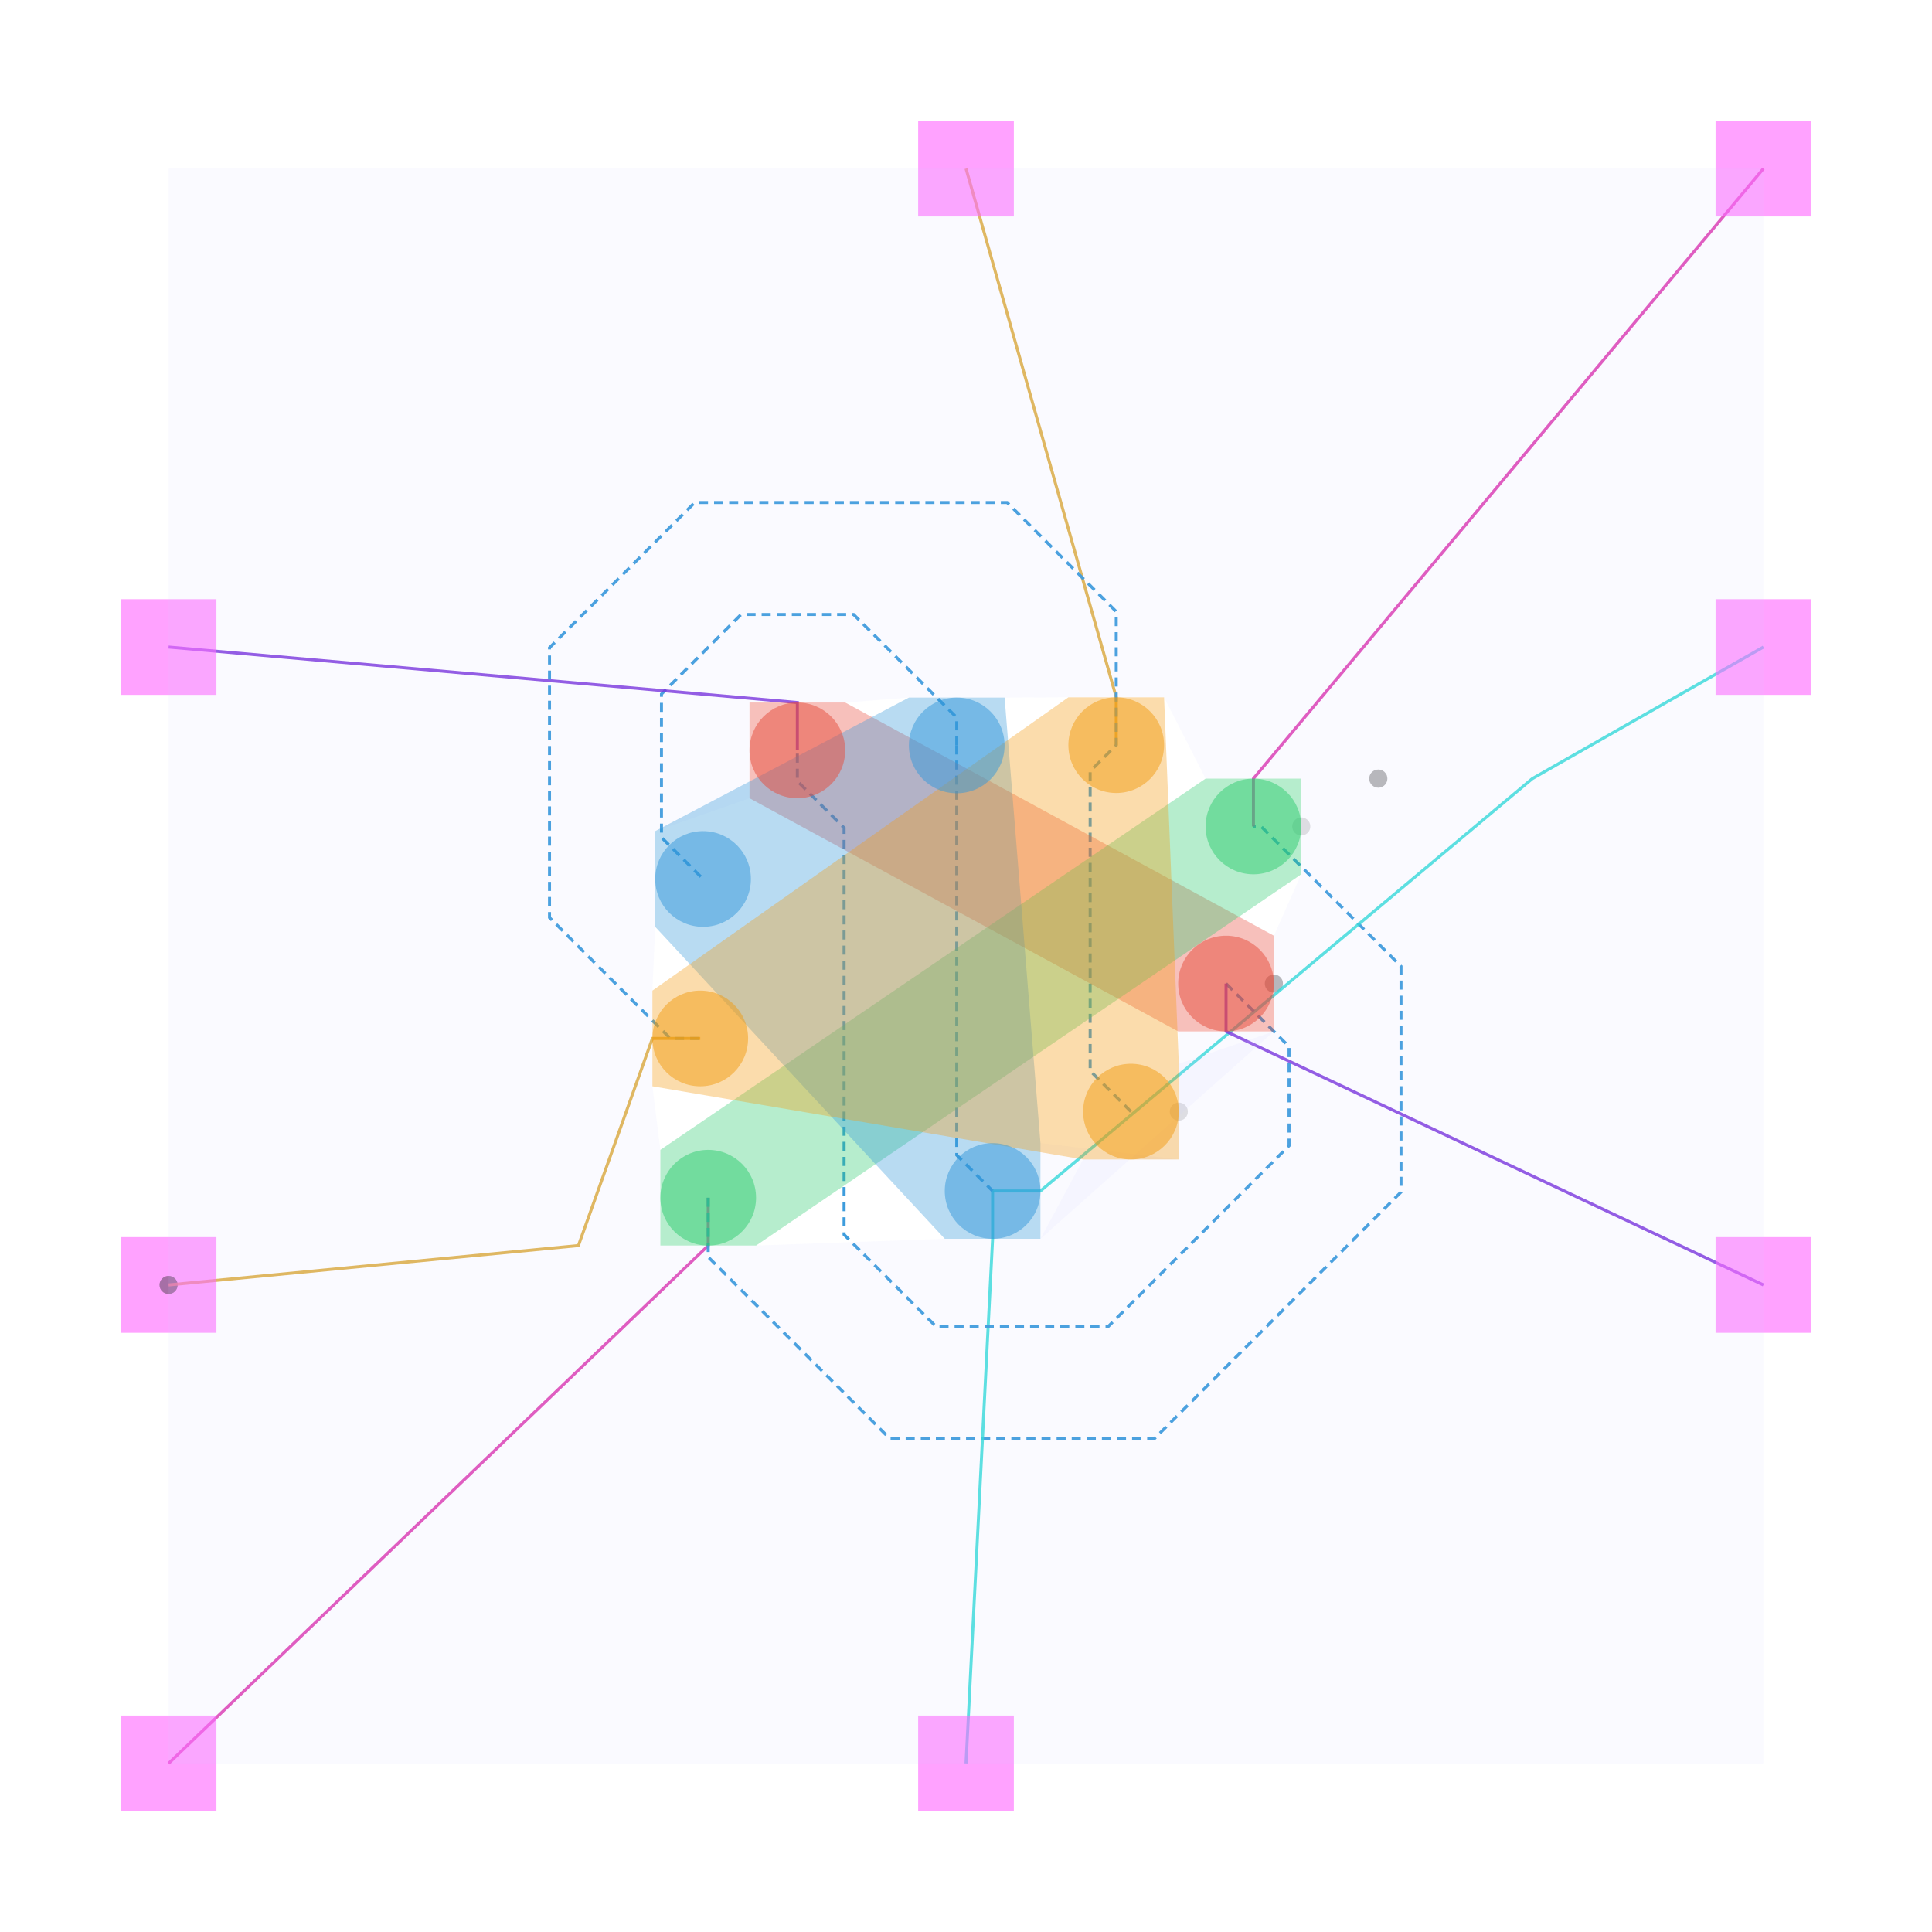
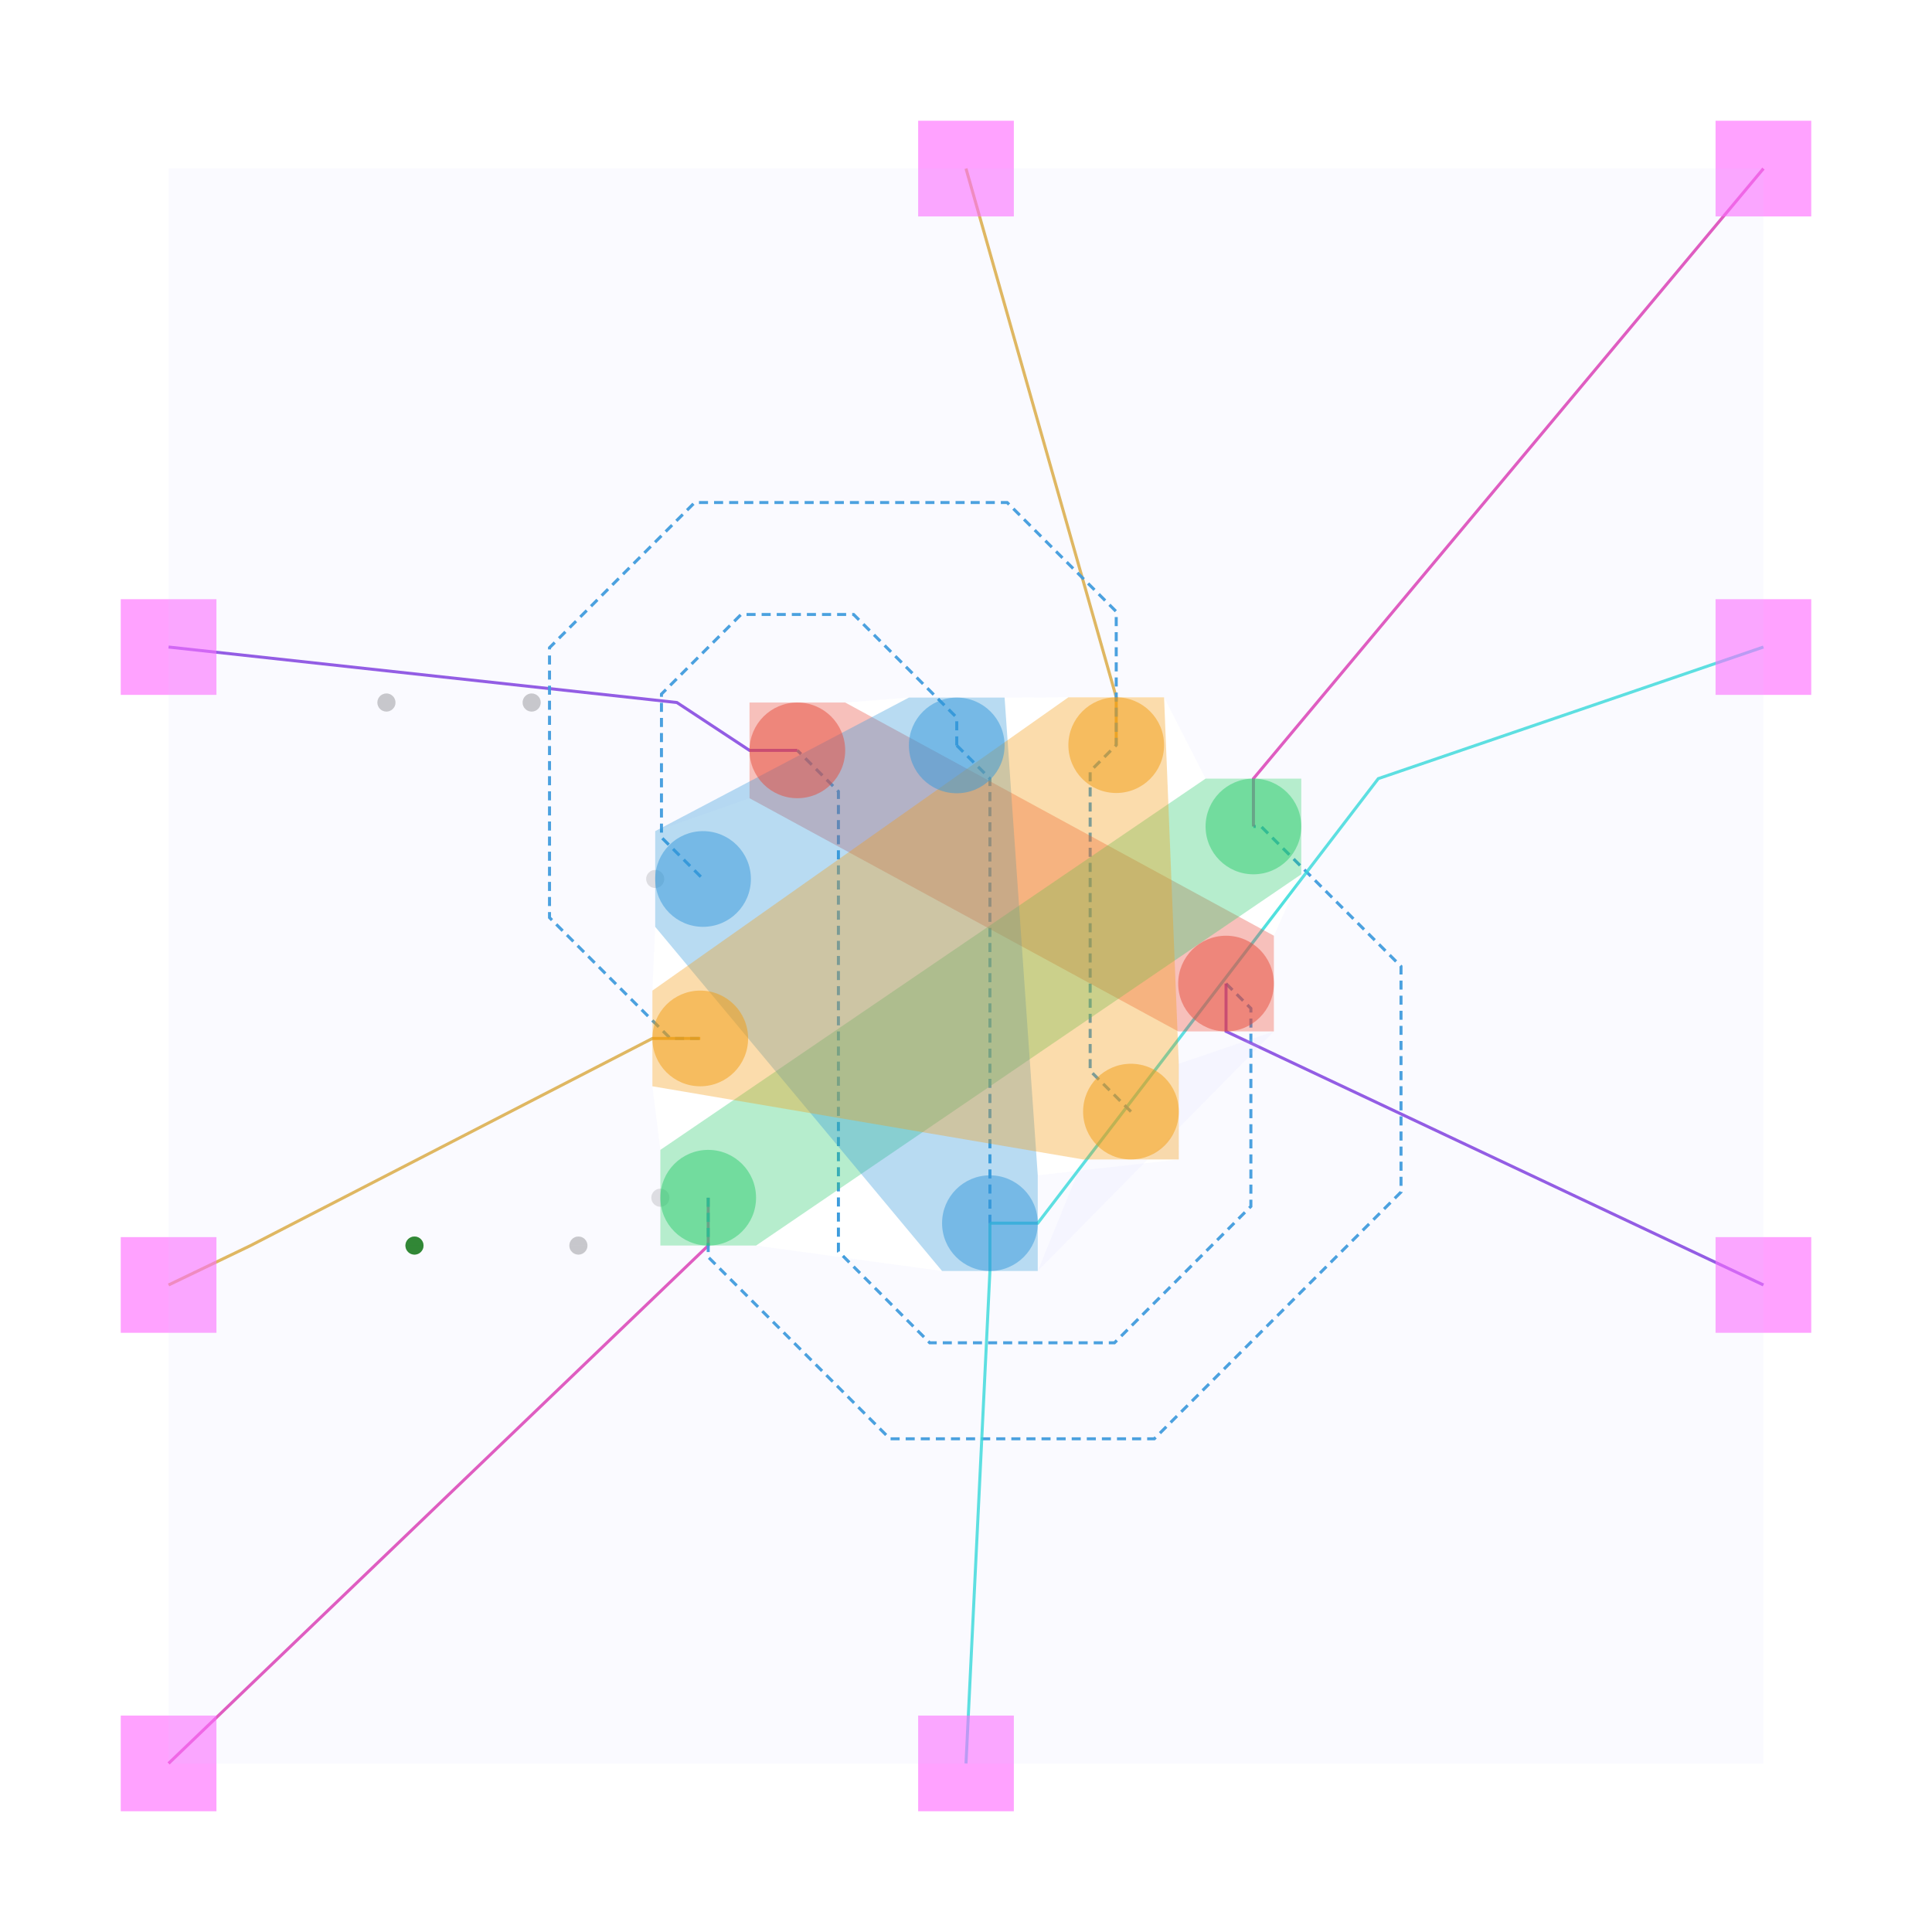
<svg xmlns="http://www.w3.org/2000/svg" width="640" height="640" viewBox="0 0 640 640">
  <rect width="100%" height="100%" fill="white" />
  <g>
-     <circle data-type="point" data-label="conn:B:end-port g: 17.93 h: 0.00 f: 17.93" data-x="-2.5" data-y="-1" cx="55.849" cy="425.66" r="3" fill="green" />
+     <circle data-type="point" data-label="via:B-L_1 g: 3.82 h: 1.00 f: 4.37" data-x="-1.729111" data-y="-0.876499" cx="137.301" cy="412.611" r="3" fill="green" />
  </g>
  <g>
-     <circle data-type="point" data-label="conn:B:end-port g: 17.93 h: 0.00 f: 17.93" data-x="-2.5" data-y="-1" cx="55.849" cy="425.66" r="3" fill="rgba(128, 128, 128, 0.25)" />
+     <circle data-type="point" data-label="via:B-L_2 g: 3.82 h: 1.00 f: 4.37" data-x="-1.215185" data-y="-0.876499" cx="191.603" cy="412.611" r="3" fill="rgba(128, 128, 128, 0.25)" />
  </g>
  <g>
-     <circle data-type="point" data-label="via:net1-R g: 17.13 h: 2.00 f: 18.23" data-x="0.965244" data-y="-0.05508099999999999" cx="421.988" cy="325.82" r="3" fill="rgba(128, 128, 128, 0.25)" />
+     <circle data-type="point" data-label="via:B-L_1 g: 3.88 h: 1.00 f: 4.44" data-x="-1.729111" data-y="-0.876499" cx="137.301" cy="412.611" r="3" fill="rgba(128, 128, 128, 0.25)" />
  </g>
  <g>
-     <circle data-type="point" data-label="via:net1-R g: 17.16 h: 2.00 f: 18.27" data-x="0.965244" data-y="-0.05508099999999999" cx="421.988" cy="325.82" r="3" fill="rgba(128, 128, 128, 0.25)" />
+     <circle data-type="point" data-label="via:B-L_2 g: 3.88 h: 1.00 f: 4.44" data-x="-1.215185" data-y="-0.876499" cx="191.603" cy="412.611" r="3" fill="rgba(128, 128, 128, 0.25)" />
  </g>
  <g>
-     <circle data-type="point" data-label="via:net1-R g: 17.16 h: 2.00 f: 18.27" data-x="0.965244" data-y="-0.05508099999999999" cx="421.988" cy="325.82" r="3" fill="rgba(128, 128, 128, 0.25)" />
+     <circle data-type="point" data-label="via:net3-L g: 3.75 h: 2.00 f: 4.85" data-x="-0.958222" data-y="-0.726499" cx="218.754" cy="396.762" r="3" fill="rgba(128, 128, 128, 0.25)" />
  </g>
  <g>
-     <circle data-type="point" data-label="via:T-R_0 g: 17.39 h: 2.00 f: 18.49" data-x="1.2926191666666667" data-y="0.587488" cx="456.579" cy="257.926" r="3" fill="rgba(128, 128, 128, 0.25)" />
+     <circle data-type="point" data-label="via:net4-L g: 3.78 h: 2.00 f: 4.88" data-x="-0.974388" data-y="0.272808" cx="217.046" cy="291.175" r="3" fill="rgba(128, 128, 128, 0.25)" />
  </g>
  <g>
-     <circle data-type="point" data-label="via:T-R_0 g: 18.13 h: 2.00 f: 19.24" data-x="1.2926191666666667" data-y="0.587488" cx="456.579" cy="257.926" r="3" fill="rgba(128, 128, 128, 0.25)" />
+     <circle data-type="point" data-label="via:T-L_2 g: 3.82 h: 2.00 f: 4.92" data-x="-1.361726875" data-y="0.826055" cx="176.119" cy="232.719" r="3" fill="rgba(128, 128, 128, 0.25)" />
  </g>
  <g>
-     <circle data-type="point" data-label="via:net3-R g: 18.25 h: 2.00 f: 19.36" data-x="1.051143" data-y="0.437488" cx="431.064" cy="273.775" r="3" fill="rgba(128, 128, 128, 0.25)" />
+     <circle data-type="point" data-label="via:T-L_1 g: 3.85 h: 2.00 f: 4.95" data-x="-1.817036125" data-y="0.826055" cx="128.011" cy="232.719" r="3" fill="rgba(128, 128, 128, 0.25)" />
  </g>
  <g>
-     <circle data-type="point" data-label="via:net5-R g: 18.39 h: 2.00 f: 19.50" data-x="0.667145" data-y="-0.456503" cx="390.491" cy="368.234" r="3" fill="rgba(128, 128, 128, 0.25)" />
+     <circle data-type="point" data-label="via:T-L_2 g: 4.14 h: 2.00 f: 5.25" data-x="-1.361726875" data-y="0.826055" cx="176.119" cy="232.719" r="3" fill="rgba(128, 128, 128, 0.25)" />
  </g>
  <g>
-     <circle data-type="point" data-label="via:T-R_0 g: 18.55 h: 2.00 f: 19.65" data-x="1.2926191666666667" data-y="0.587488" cx="456.579" cy="257.926" r="3" fill="rgba(128, 128, 128, 0.25)" />
+     <circle data-type="point" data-label="via:T-L_1 g: 4.18 h: 2.00 f: 5.28" data-x="-1.817036125" data-y="0.826055" cx="128.011" cy="232.719" r="3" fill="rgba(128, 128, 128, 0.25)" />
  </g>
  <g>
    <polyline data-points="-2.5,-2.5 -0.808222,-0.876499 -0.808222,-0.726499" data-type="line" data-label="" points="55.849,584.151 234.603,412.611 234.603,396.762" fill="none" stroke="hsla(316, 70%, 50%, 0.8)" stroke-width="1px" />
  </g>
  <g>
    <polyline data-points="-0.808222,-0.726499 -0.808222,-0.912474 -0.238422,-1.482274 0.590217,-1.482274 1.36382,-0.708672 1.36382,-0.001202 0.92513,0.437488 0.901143,0.437488" data-type="line" data-label="" points="234.603,396.762 234.603,416.412 294.808,476.618 382.363,476.618 464.102,394.879 464.102,320.127 417.75,273.775 415.215,273.775" fill="none" stroke="rgba(52, 152, 219, 0.95)" stroke-width="1px" stroke-dasharray="3 2" />
  </g>
  <g>
    <polyline data-points="0.901143,0.437488 0.901143,0.587488 2.5,2.5" data-type="line" data-label="" points="415.215,273.775 415.215,257.926 584.151,55.849" fill="none" stroke="hsla(316, 70%, 50%, 0.8)" stroke-width="1px" />
  </g>
  <g>
-     <polyline data-points="0,-2.5 0.083422,-0.855274 0.083422,-0.705274" data-type="line" data-label="" points="320,584.151 328.814,410.369 328.814,394.52" fill="none" stroke="hsla(179, 70%, 50%, 0.8)" stroke-width="1px" />
+     <polyline data-points="0,-2.5 0.07499999999999998,-0.9562740000000001 0.075,-0.806274" data-type="line" data-label="" points="320,584.151 327.925,421.04 327.925,405.191" fill="none" stroke="hsla(179, 70%, 50%, 0.8)" stroke-width="1px" />
  </g>
  <g>
-     <polyline data-points="-0.029,0.691542 -0.029,-0.592852 0.083422,-0.705274" data-type="line" data-label="" points="316.936,246.931 316.936,382.641 328.814,394.52" fill="none" stroke="rgba(52, 152, 219, 0.95)" stroke-width="1px" stroke-dasharray="3 2" />
+     <polyline data-points="-0.029,0.691542 0.075,0.587542 0.075,-0.806274" data-type="line" data-label="" points="316.936,246.931 327.925,257.92 327.925,405.191" fill="none" stroke="rgba(52, 152, 219, 0.95)" stroke-width="1px" stroke-dasharray="3 2" />
  </g>
  <g>
    <polyline data-points="-0.029,0.691542 -0.029,0.778747 -0.352308,1.102055 -0.705218,1.102055 -0.954763,0.85251 -0.954763,0.403183 -0.824388,0.272808" data-type="line" data-label="" points="316.936,246.931 316.936,237.717 282.775,203.556 245.486,203.556 219.119,229.923 219.119,277.4 232.895,291.175" fill="none" stroke="rgba(52, 152, 219, 0.95)" stroke-width="1px" stroke-dasharray="3 2" />
  </g>
  <g>
-     <polyline data-points="0.083422,-0.705274 0.233422,-0.705274 1.7755714999999999,0.587488 2.5,0.9999999999999998" data-type="line" data-label="" points="328.814,394.52 344.663,394.52 507.608,257.926 584.151,214.34" fill="none" stroke="hsla(179, 70%, 50%, 0.8)" stroke-width="1px" />
+     <polyline data-points="0.075,-0.806274 0.22499999999999998,-0.806274 1.2926191666666667,0.587488 2.5,0.9999999999999998" data-type="line" data-label="" points="327.925,405.191 343.774,405.191 456.579,257.926 584.151,214.34" fill="none" stroke="hsla(179, 70%, 50%, 0.8)" stroke-width="1px" />
  </g>
  <g>
-     <polyline data-points="-2.5,1 -0.528763,0.826055 -0.528763,0.676055" data-type="line" data-label="" points="55.849,214.34 264.131,232.719 264.131,248.568" fill="none" stroke="hsla(265, 70%, 50%, 0.8)" stroke-width="1px" />
+     <polyline data-points="-2.5,1 -0.906417625,0.826055 -0.678763,0.676055 -0.528763,0.676055" data-type="line" data-label="" points="55.849,214.34 224.228,232.719 248.282,248.568 264.131,248.568" fill="none" stroke="hsla(265, 70%, 50%, 0.8)" stroke-width="1px" />
  </g>
  <g>
-     <polyline data-points="0.815244,-0.055081 1.01282,-0.252657 1.01282,-0.563283 0.444829,-1.131274 -0.093033,-1.131274 -0.382222,-0.842085 -0.382222,0.433097 -0.528763,0.579638 -0.528763,0.676055" data-type="line" data-label="" points="406.139,325.82 427.015,346.696 427.015,379.517 367.001,439.531 310.17,439.531 279.614,408.975 279.614,274.239 264.131,258.755 264.131,248.568" fill="none" stroke="rgba(52, 152, 219, 0.95)" stroke-width="1px" stroke-dasharray="3 2" />
+     <polyline data-points="0.815244,-0.055081 0.893145,-0.132982 0.893145,-0.753669 0.465539,-1.181274 -0.113744,-1.181274 -0.4,-0.895018 -0.4,0.547292 -0.528763,0.676055" data-type="line" data-label="" points="406.139,325.82 414.37,334.051 414.37,399.633 369.189,444.814 307.982,444.814 277.736,414.568 277.736,262.173 264.131,248.568" fill="none" stroke="rgba(52, 152, 219, 0.95)" stroke-width="1px" stroke-dasharray="3 2" />
  </g>
  <g>
-     <polyline data-points="0.815244,-0.055081 0.815244,-0.20508099999999999 2.5,-1.0000000000000002" data-type="line" data-label="" points="406.139,325.82 406.139,341.669 584.151,425.66" fill="none" stroke="hsla(265, 70%, 50%, 0.8)" stroke-width="1px" />
+     <polyline data-points="0.815244,-0.055081 0.815244,-0.20508099999999999 2.5,-1" data-type="line" data-label="" points="406.139,325.82 406.139,341.669 584.151,425.66" fill="none" stroke="hsla(265, 70%, 50%, 0.8)" stroke-width="1px" />
  </g>
  <g>
    <polyline data-points="0,2.5 0.471002,0.842404 0.471002,0.692404" data-type="line" data-label="" points="320,55.849 369.766,230.991 369.766,246.84" fill="none" stroke="hsla(42, 70%, 50%, 0.8)" stroke-width="1px" />
  </g>
  <g>
    <polyline data-points="0.517145,-0.456503 0.389244,-0.328602 0.389244,0.610646 0.471002,0.692404 0.471002,1.111132 0.129079,1.453055 -0.850606,1.453055 -1.305763,0.997899 -1.305763,0.151728 -0.926917,-0.227118 -0.833162,-0.227118" data-type="line" data-label="" points="374.642,368.234 361.128,354.72 361.128,255.479 369.766,246.84 369.766,202.597 333.639,166.47 230.125,166.47 182.033,214.562 182.033,303.968 222.062,343.997 231.968,343.997" fill="none" stroke="rgba(52, 152, 219, 0.95)" stroke-width="1px" stroke-dasharray="3 2" />
  </g>
  <g>
-     <polyline data-points="-0.833162,-0.227118 -0.983162,-0.227118 -1.215185,-0.876499 -2.5,-1" data-type="line" data-label="" points="231.968,343.997 216.119,343.997 191.603,412.611 55.849,425.66" fill="none" stroke="hsla(42, 70%, 50%, 0.8)" stroke-width="1px" />
+     <polyline data-points="-0.833162,-0.227118 -0.983162,-0.227118 -2.243037,-0.876499 -2.5,-1" data-type="line" data-label="" points="231.968,343.997 216.119,343.997 83,412.611 55.849,425.66" fill="none" stroke="hsla(42, 70%, 50%, 0.8)" stroke-width="1px" />
  </g>
  <g>
    <rect data-type="rect" data-label="" data-x="-2.5" data-y="1" x="40" y="198.491" width="31.698" height="31.698" fill="rgba(255, 100, 255, 0.6)" stroke="black" stroke-width="0.009" />
  </g>
  <g>
    <rect data-type="rect" data-label="" data-x="2.5" data-y="-1" x="568.302" y="409.811" width="31.698" height="31.698" fill="rgba(255, 100, 255, 0.6)" stroke="black" stroke-width="0.009" />
  </g>
  <g>
    <rect data-type="rect" data-label="" data-x="0" data-y="2.5" x="304.151" y="40" width="31.698" height="31.698" fill="rgba(255, 100, 255, 0.6)" stroke="black" stroke-width="0.009" />
  </g>
  <g>
    <rect data-type="rect" data-label="" data-x="-2.5" data-y="-1" x="40" y="409.811" width="31.698" height="31.698" fill="rgba(255, 100, 255, 0.6)" stroke="black" stroke-width="0.009" />
  </g>
  <g>
    <rect data-type="rect" data-label="" data-x="0" data-y="-2.5" x="304.151" y="568.302" width="31.698" height="31.698" fill="rgba(255, 100, 255, 0.6)" stroke="black" stroke-width="0.009" />
  </g>
  <g>
    <rect data-type="rect" data-label="" data-x="2.5" data-y="1" x="568.302" y="198.491" width="31.698" height="31.698" fill="rgba(255, 100, 255, 0.6)" stroke="black" stroke-width="0.009" />
  </g>
  <g>
    <rect data-type="rect" data-label="" data-x="-2.5" data-y="-2.5" x="40" y="568.302" width="31.698" height="31.698" fill="rgba(255, 100, 255, 0.6)" stroke="black" stroke-width="0.009" />
  </g>
  <g>
    <rect data-type="rect" data-label="" data-x="2.5" data-y="2.5" x="568.302" y="40" width="31.698" height="31.698" fill="rgba(255, 100, 255, 0.6)" stroke="black" stroke-width="0.009" />
  </g>
  <g>
    <polygon data-type="polygon" data-label="" data-points="-2.5,2.5 2.5,2.5 2.5,0.587488 1.051143,0.587488 1.051143,0.587488 0.751143,0.587488 0.6210019999999999,0.842404 0.321002,0.842404 0.121,0.841542 -0.179,0.841542 -0.37876299999999996,0.826055 -0.678763,0.826055 -0.678763,0.826055 -2.5,0.826055" points="55.849,55.849 584.151,55.849 584.151,257.926 431.064,257.926 431.064,257.926 399.366,257.926 385.615,230.991 353.917,230.991 332.785,231.082 301.087,231.082 279.98,232.719 248.282,232.719 248.282,232.719 55.849,232.719" fill="rgba(200, 200, 255, 0.1)" stroke="black" stroke-width="0.009" />
  </g>
  <g>
-     <polygon data-type="polygon" data-label="" data-points="-2.5,-2.5 2.5,-2.5 2.5,-0.855274 0.233422,-0.855274 0.965244,-0.20508099999999999 0.665244,-0.20508099999999999 0.667145,-0.606503 0.36714499999999994,-0.606503 0.233422,-0.855274 -0.066578,-0.855274 -0.658222,-0.876499 -0.958222,-0.876499 -0.958222,-0.876499 -2.5,-0.876499" points="55.849,584.151 584.151,584.151 584.151,410.369 344.663,410.369 421.988,341.669 390.29,341.669 390.491,384.083 358.793,384.083 344.663,410.369 312.965,410.369 250.452,412.611 218.754,412.611 218.754,412.611 55.849,412.611" fill="rgba(200, 200, 255, 0.1)" stroke="black" stroke-width="0.009" />
+     <polygon data-type="polygon" data-label="" data-points="-2.5,-2.5 2.5,-2.5 2.5,-0.9562740000000001 0.22499999999999998,-0.9562740000000001 0.965244,-0.20508099999999999 0.665244,-0.20508099999999999 0.667145,-0.606503 0.36714499999999994,-0.606503 0.22499999999999998,-0.9562740000000001 -0.075,-0.9562740000000001 -0.658222,-0.876499 -0.958222,-0.876499 -0.958222,-0.876499 -2.5,-0.876499" points="55.849,584.151 584.151,584.151 584.151,421.04 343.774,421.04 421.988,341.669 390.29,341.669 390.491,384.083 358.793,384.083 343.774,421.04 312.075,421.04 250.452,412.611 218.754,412.611 218.754,412.611 55.849,412.611" fill="rgba(200, 200, 255, 0.1)" stroke="black" stroke-width="0.009" />
  </g>
  <g>
    <polygon data-type="polygon" data-label="" data-points="-2.5,-0.876499 -0.958222,-0.876499 -0.958222,-0.876499 -0.958222,-0.576499 -0.983162,-0.37711799999999995 -0.983162,-0.07711799999999999 -0.974388,0.122808 -0.974388,0.42280799999999996 -0.678763,0.5260549999999999 -0.678763,0.826055 -2.5,0.826055" points="55.849,412.611 218.754,412.611 218.754,412.611 218.754,380.913 216.119,359.846 216.119,328.148 217.046,307.024 217.046,275.326 248.282,264.417 248.282,232.719 55.849,232.719" fill="rgba(200, 200, 255, 0.1)" stroke="black" stroke-width="0.009" />
  </g>
  <g>
-     <polygon data-type="polygon" data-label="" data-points="2.5,-0.855274 0.233422,-0.855274 0.233422,-0.855274 0.233422,-0.5552739999999999 0.667145,-0.606503 0.667145,-0.30650299999999997 0.965244,-0.20508099999999999 0.965244,0.094919 1.051143,0.28748799999999997 1.051143,0.587488 2.5,0.587488" points="584.151,410.369 344.663,410.369 344.663,410.369 344.663,378.67 390.491,384.083 390.491,352.385 421.988,341.669 421.988,309.971 431.064,289.624 431.064,257.926 584.151,257.926" fill="rgba(200, 200, 255, 0.1)" stroke="black" stroke-width="0.009" />
+     <polygon data-type="polygon" data-label="" data-points="2.5,-0.9562740000000001 0.22499999999999998,-0.9562740000000001 0.22499999999999998,-0.9562740000000001 0.22499999999999998,-0.656274 0.667145,-0.606503 0.667145,-0.30650299999999997 0.965244,-0.20508099999999999 0.965244,0.094919 1.051143,0.28748799999999997 1.051143,0.587488 2.5,0.587488" points="584.151,421.04 343.774,421.04 343.774,421.04 343.774,389.342 390.491,384.083 390.491,352.385 421.988,341.669 421.988,309.971 431.064,289.624 431.064,257.926 584.151,257.926" fill="rgba(200, 200, 255, 0.1)" stroke="black" stroke-width="0.009" />
  </g>
  <g>
    <polygon data-type="polygon" data-label="" data-points="-0.678763,0.826055 -0.37876299999999996,0.826055 0.965244,0.094919 0.965244,-0.20508099999999999 0.965244,-0.20508099999999999 0.665244,-0.20508099999999999 -0.678763,0.5260549999999999 -0.678763,0.826055" points="248.282,232.719 279.98,232.719 421.988,309.971 421.988,341.669 421.988,341.669 390.29,341.669 248.282,264.417 248.282,232.719" fill="rgba(231, 76, 60, 0.35)" stroke="black" stroke-width="0.009" />
  </g>
  <g>
    <polygon data-type="polygon" data-label="" data-points="0.751143,0.587488 1.051143,0.587488 1.051143,0.587488 1.051143,0.28748799999999997 -0.658222,-0.876499 -0.958222,-0.876499 -0.958222,-0.876499 -0.958222,-0.576499" points="399.366,257.926 431.064,257.926 431.064,257.926 431.064,289.624 250.452,412.611 218.754,412.611 218.754,412.611 218.754,380.913" fill="rgba(46, 204, 113, 0.35)" stroke="black" stroke-width="0.009" />
  </g>
  <g>
-     <polygon data-type="polygon" data-label="" data-points="-0.179,0.841542 0.121,0.841542 0.233422,-0.5552739999999999 0.233422,-0.855274 0.233422,-0.855274 -0.066578,-0.855274 -0.974388,0.122808 -0.974388,0.42280799999999996" points="301.087,231.082 332.785,231.082 344.663,378.67 344.663,410.369 344.663,410.369 312.965,410.369 217.046,307.024 217.046,275.326" fill="rgba(52, 152, 219, 0.35)" stroke="black" stroke-width="0.009" />
+     <polygon data-type="polygon" data-label="" data-points="-0.179,0.841542 0.121,0.841542 0.22499999999999998,-0.656274 0.22499999999999998,-0.9562740000000001 0.22499999999999998,-0.9562740000000001 -0.075,-0.9562740000000001 -0.974388,0.122808 -0.974388,0.42280799999999996" points="301.087,231.082 332.785,231.082 343.774,389.342 343.774,421.04 343.774,421.04 312.075,421.04 217.046,307.024 217.046,275.326" fill="rgba(52, 152, 219, 0.35)" stroke="black" stroke-width="0.009" />
  </g>
  <g>
    <polygon data-type="polygon" data-label="" data-points="0.321002,0.842404 0.6210019999999999,0.842404 0.667145,-0.30650299999999997 0.667145,-0.606503 0.667145,-0.606503 0.36714499999999994,-0.606503 -0.983162,-0.37711799999999995 -0.983162,-0.07711799999999999" points="353.917,230.991 385.615,230.991 390.491,352.385 390.491,384.083 390.491,384.083 358.793,384.083 216.119,359.846 216.119,328.148" fill="rgba(243, 156, 18, 0.35)" stroke="black" stroke-width="0.009" />
  </g>
  <circle data-type="circle" data-label="" data-x="0.815244" data-y="-0.055081" cx="406.139" cy="325.82" r="15.849" fill="rgba(231, 76, 60, 0.5)" stroke="black" stroke-width="0.009" />
  <circle data-type="circle" data-label="" data-x="-0.528763" data-y="0.676055" cx="264.131" cy="248.568" r="15.849" fill="rgba(231, 76, 60, 0.5)" stroke="black" stroke-width="0.009" />
  <circle data-type="circle" data-label="" data-x="-0.808222" data-y="-0.726499" cx="234.603" cy="396.762" r="15.849" fill="rgba(46, 204, 113, 0.5)" stroke="black" stroke-width="0.009" />
  <circle data-type="circle" data-label="" data-x="0.901143" data-y="0.437488" cx="415.215" cy="273.775" r="15.849" fill="rgba(46, 204, 113, 0.5)" stroke="black" stroke-width="0.009" />
  <circle data-type="circle" data-label="" data-x="-0.029" data-y="0.691542" cx="316.936" cy="246.931" r="15.849" fill="rgba(52, 152, 219, 0.5)" stroke="black" stroke-width="0.009" />
  <circle data-type="circle" data-label="" data-x="-0.824388" data-y="0.272808" cx="232.895" cy="291.175" r="15.849" fill="rgba(52, 152, 219, 0.5)" stroke="black" stroke-width="0.009" />
-   <circle data-type="circle" data-label="" data-x="0.083422" data-y="-0.705274" cx="328.814" cy="394.52" r="15.849" fill="rgba(52, 152, 219, 0.5)" stroke="black" stroke-width="0.009" />
+   <circle data-type="circle" data-label="" data-x="0.075" data-y="-0.806274" cx="327.925" cy="405.191" r="15.849" fill="rgba(52, 152, 219, 0.5)" stroke="black" stroke-width="0.009" />
  <circle data-type="circle" data-label="" data-x="0.517145" data-y="-0.456503" cx="374.642" cy="368.234" r="15.849" fill="rgba(243, 156, 18, 0.5)" stroke="black" stroke-width="0.009" />
  <circle data-type="circle" data-label="" data-x="0.471002" data-y="0.692404" cx="369.766" cy="246.84" r="15.849" fill="rgba(243, 156, 18, 0.5)" stroke="black" stroke-width="0.009" />
  <circle data-type="circle" data-label="" data-x="-0.833162" data-y="-0.227118" cx="231.968" cy="343.997" r="15.849" fill="rgba(243, 156, 18, 0.5)" stroke="black" stroke-width="0.009" />
  <g id="crosshair" style="display: none">
    <line id="crosshair-h" y1="0" y2="640" stroke="#666" stroke-width="0.5" />
    <line id="crosshair-v" x1="0" x2="640" stroke="#666" stroke-width="0.5" />
    <text id="coordinates" font-family="monospace" font-size="12" fill="#666" />
  </g>
</svg>
